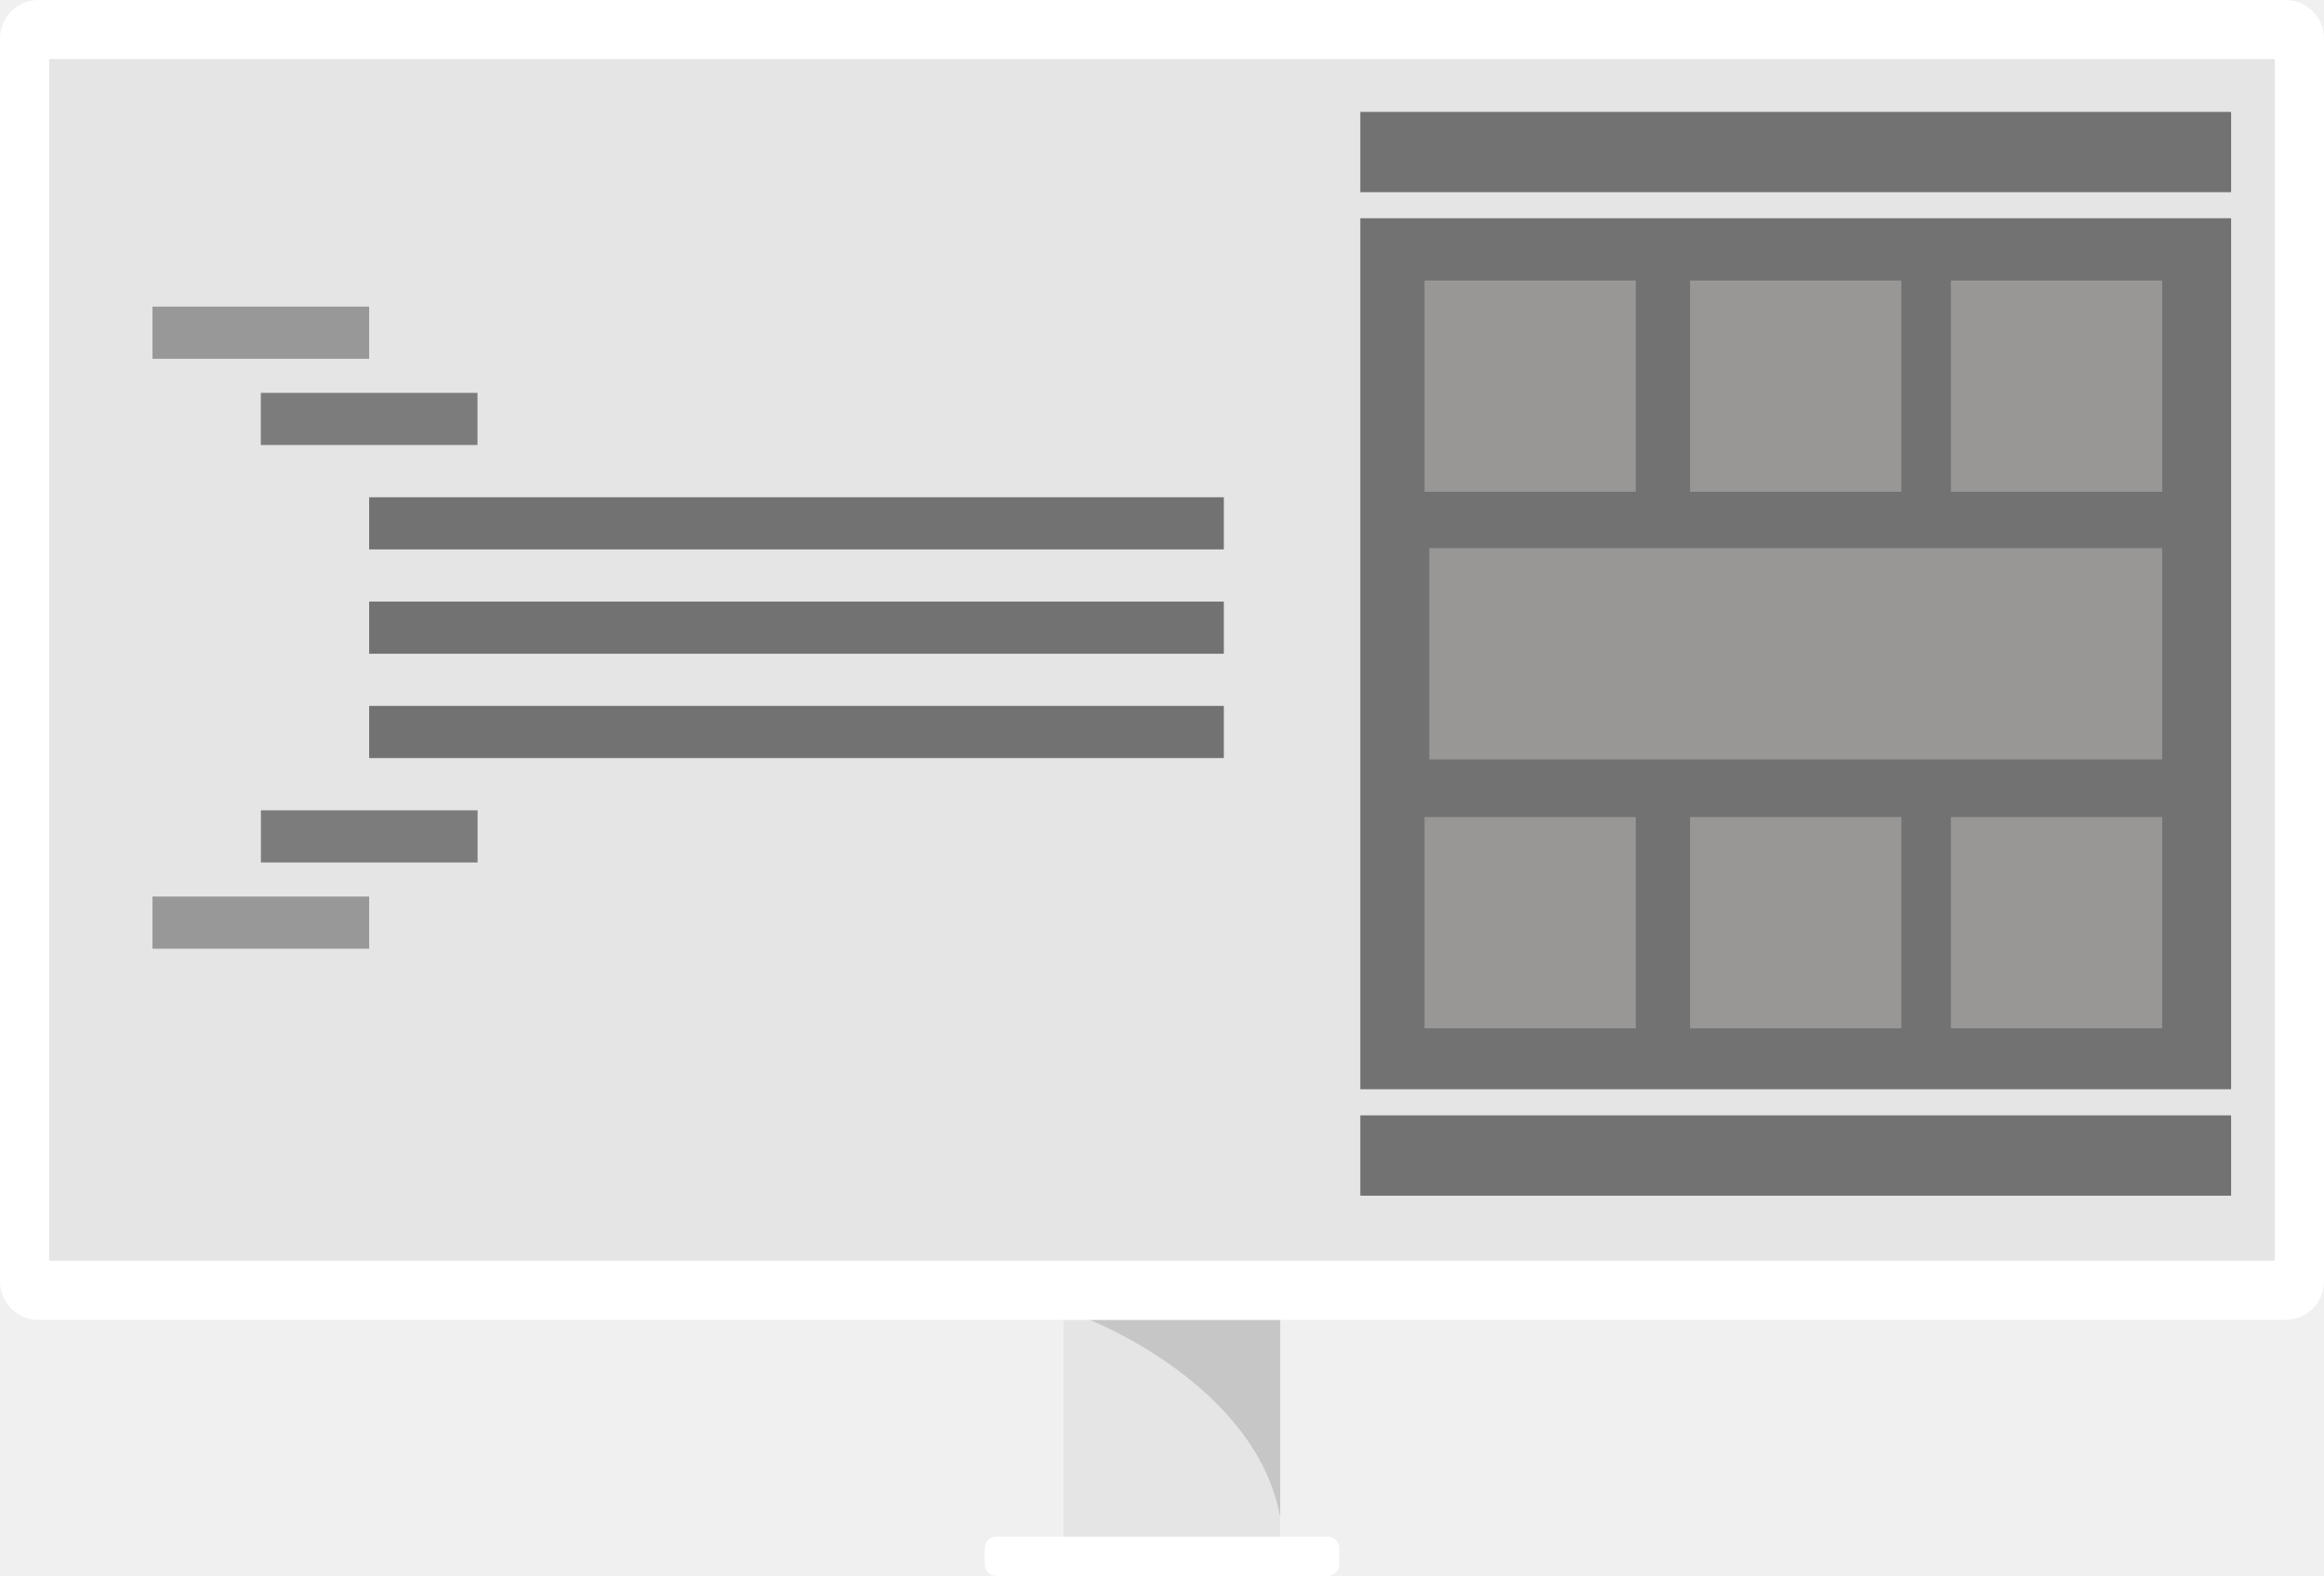
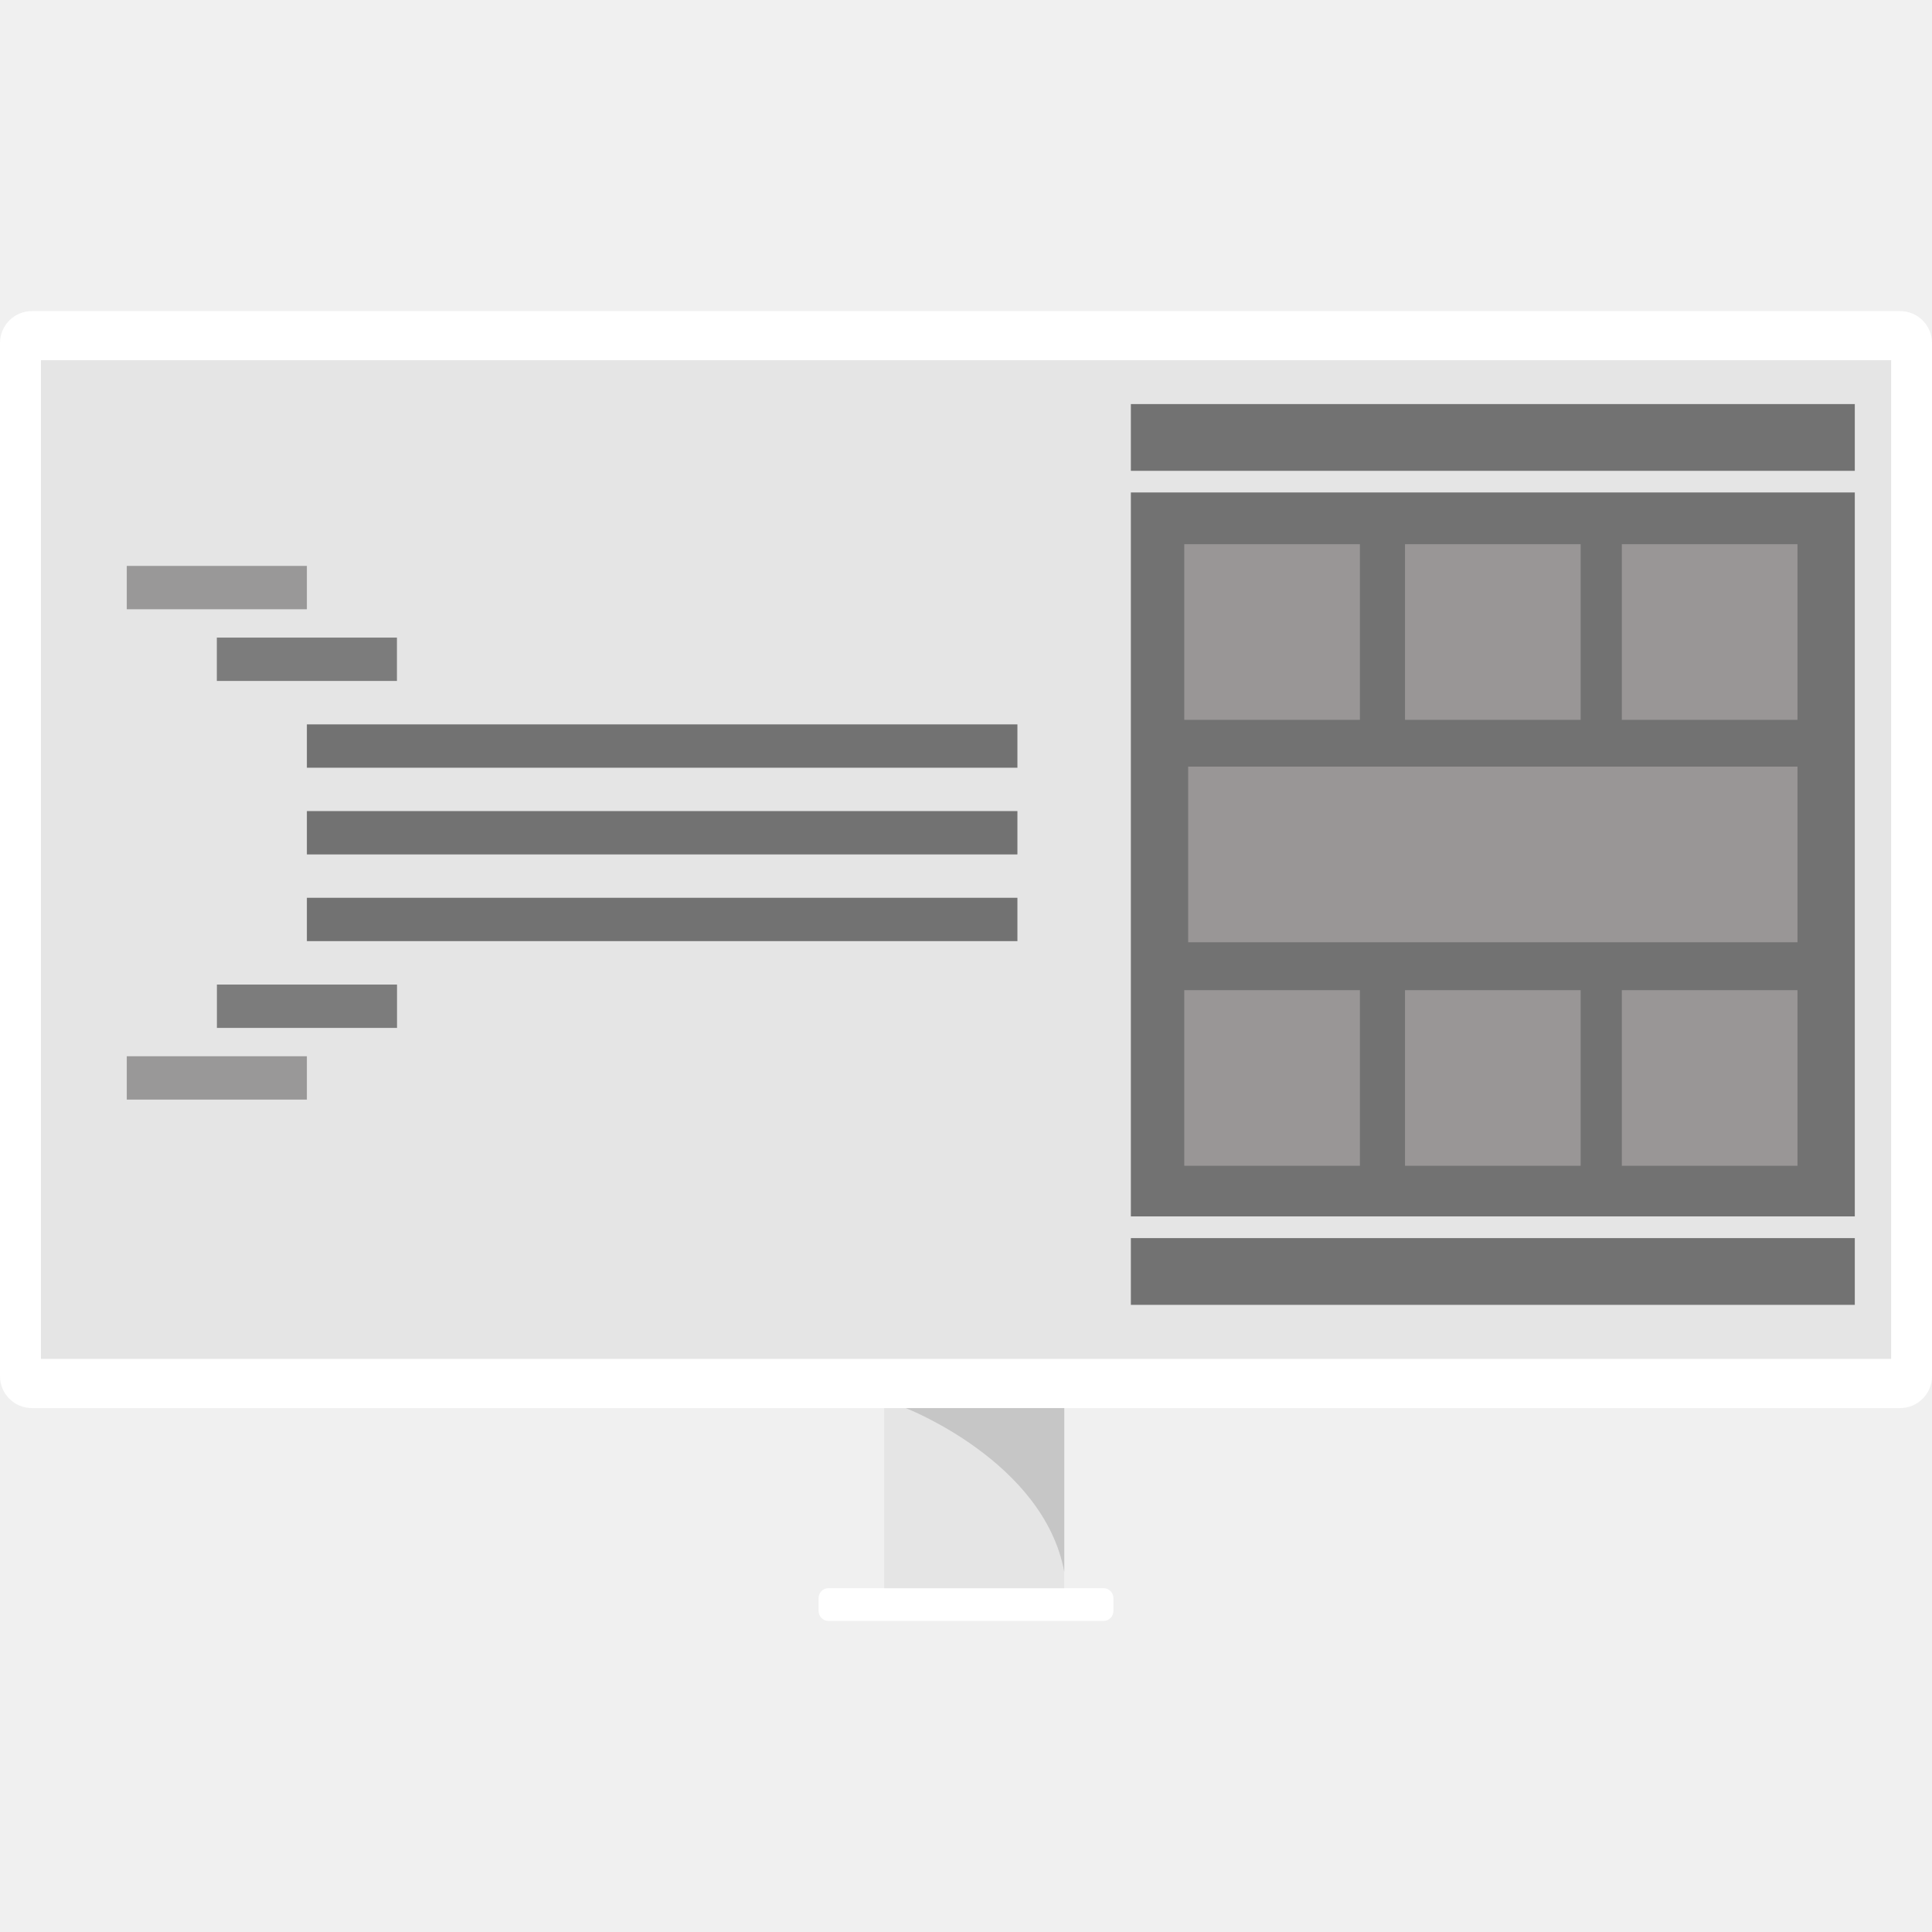
- <svg xmlns="http://www.w3.org/2000/svg" id="Layer_1" data-name="Layer 1" viewBox="0 0 242 164.07">
+ <svg xmlns="http://www.w3.org/2000/svg" id="Layer_1" data-name="Layer 1" width="128px" height="128px" viewBox="0 0 242 164.07">
  <defs>
    <style>.cls-1{fill:#fff;}.cls-2{fill:#e5e5e5;}.cls-3{fill:#c6c6c6;}.cls-4{fill:#999898;}.cls-5{fill:#7c7c7c;}.cls-6{fill:#727272;}.cls-7{fill:#999696;}</style>
  </defs>
  <rect class="cls-1" x="102.54" y="159.97" width="36.92" height="4.1" rx="1.23" ry="1.23" />
  <rect class="cls-2" x="110.75" y="137.41" width="22.56" height="22.56" />
  <path class="cls-3" d="M120.43,183.37s17.31,6.69,19.88,20.52V183.37Z" transform="translate(-7 -45.97)" />
  <rect class="cls-1" width="242" height="137.41" rx="4" ry="4" />
  <rect class="cls-2" x="5.13" y="6.15" width="231.75" height="125.1" />
  <rect class="cls-4" x="15.88" y="31.92" width="22.56" height="5.43" />
  <rect class="cls-5" x="27.16" y="40.9" width="22.56" height="5.43" />
  <rect class="cls-4" x="22.88" y="139.31" width="22.56" height="5.43" transform="translate(61.32 238.08) rotate(180)" />
  <rect class="cls-5" x="34.16" y="130.33" width="22.56" height="5.43" transform="translate(83.89 220.12) rotate(180)" />
  <rect class="cls-6" x="38.44" y="51.77" width="89" height="5.43" />
  <rect class="cls-6" x="38.44" y="62.63" width="89" height="5.43" />
  <rect class="cls-6" x="38.44" y="73.49" width="89" height="5.43" />
  <rect class="cls-6" x="141.65" y="116.12" width="90.68" height="8.36" />
  <rect class="cls-6" x="141.65" y="11.65" width="90.68" height="8.36" />
  <rect class="cls-6" x="141.65" y="22.72" width="90.68" height="90.68" />
  <rect class="cls-7" x="148.34" y="29.2" width="22" height="22" />
  <rect class="cls-7" x="175.99" y="29.2" width="22" height="22" />
  <rect class="cls-7" x="203.15" y="29.2" width="22" height="22" />
  <rect class="cls-7" x="148.34" y="85.06" width="22" height="22" />
  <rect class="cls-7" x="175.99" y="85.06" width="22" height="22" />
  <rect class="cls-7" x="148.83" y="57.06" width="76.32" height="22" />
  <rect class="cls-7" x="203.15" y="85.06" width="22" height="22" />
</svg>
